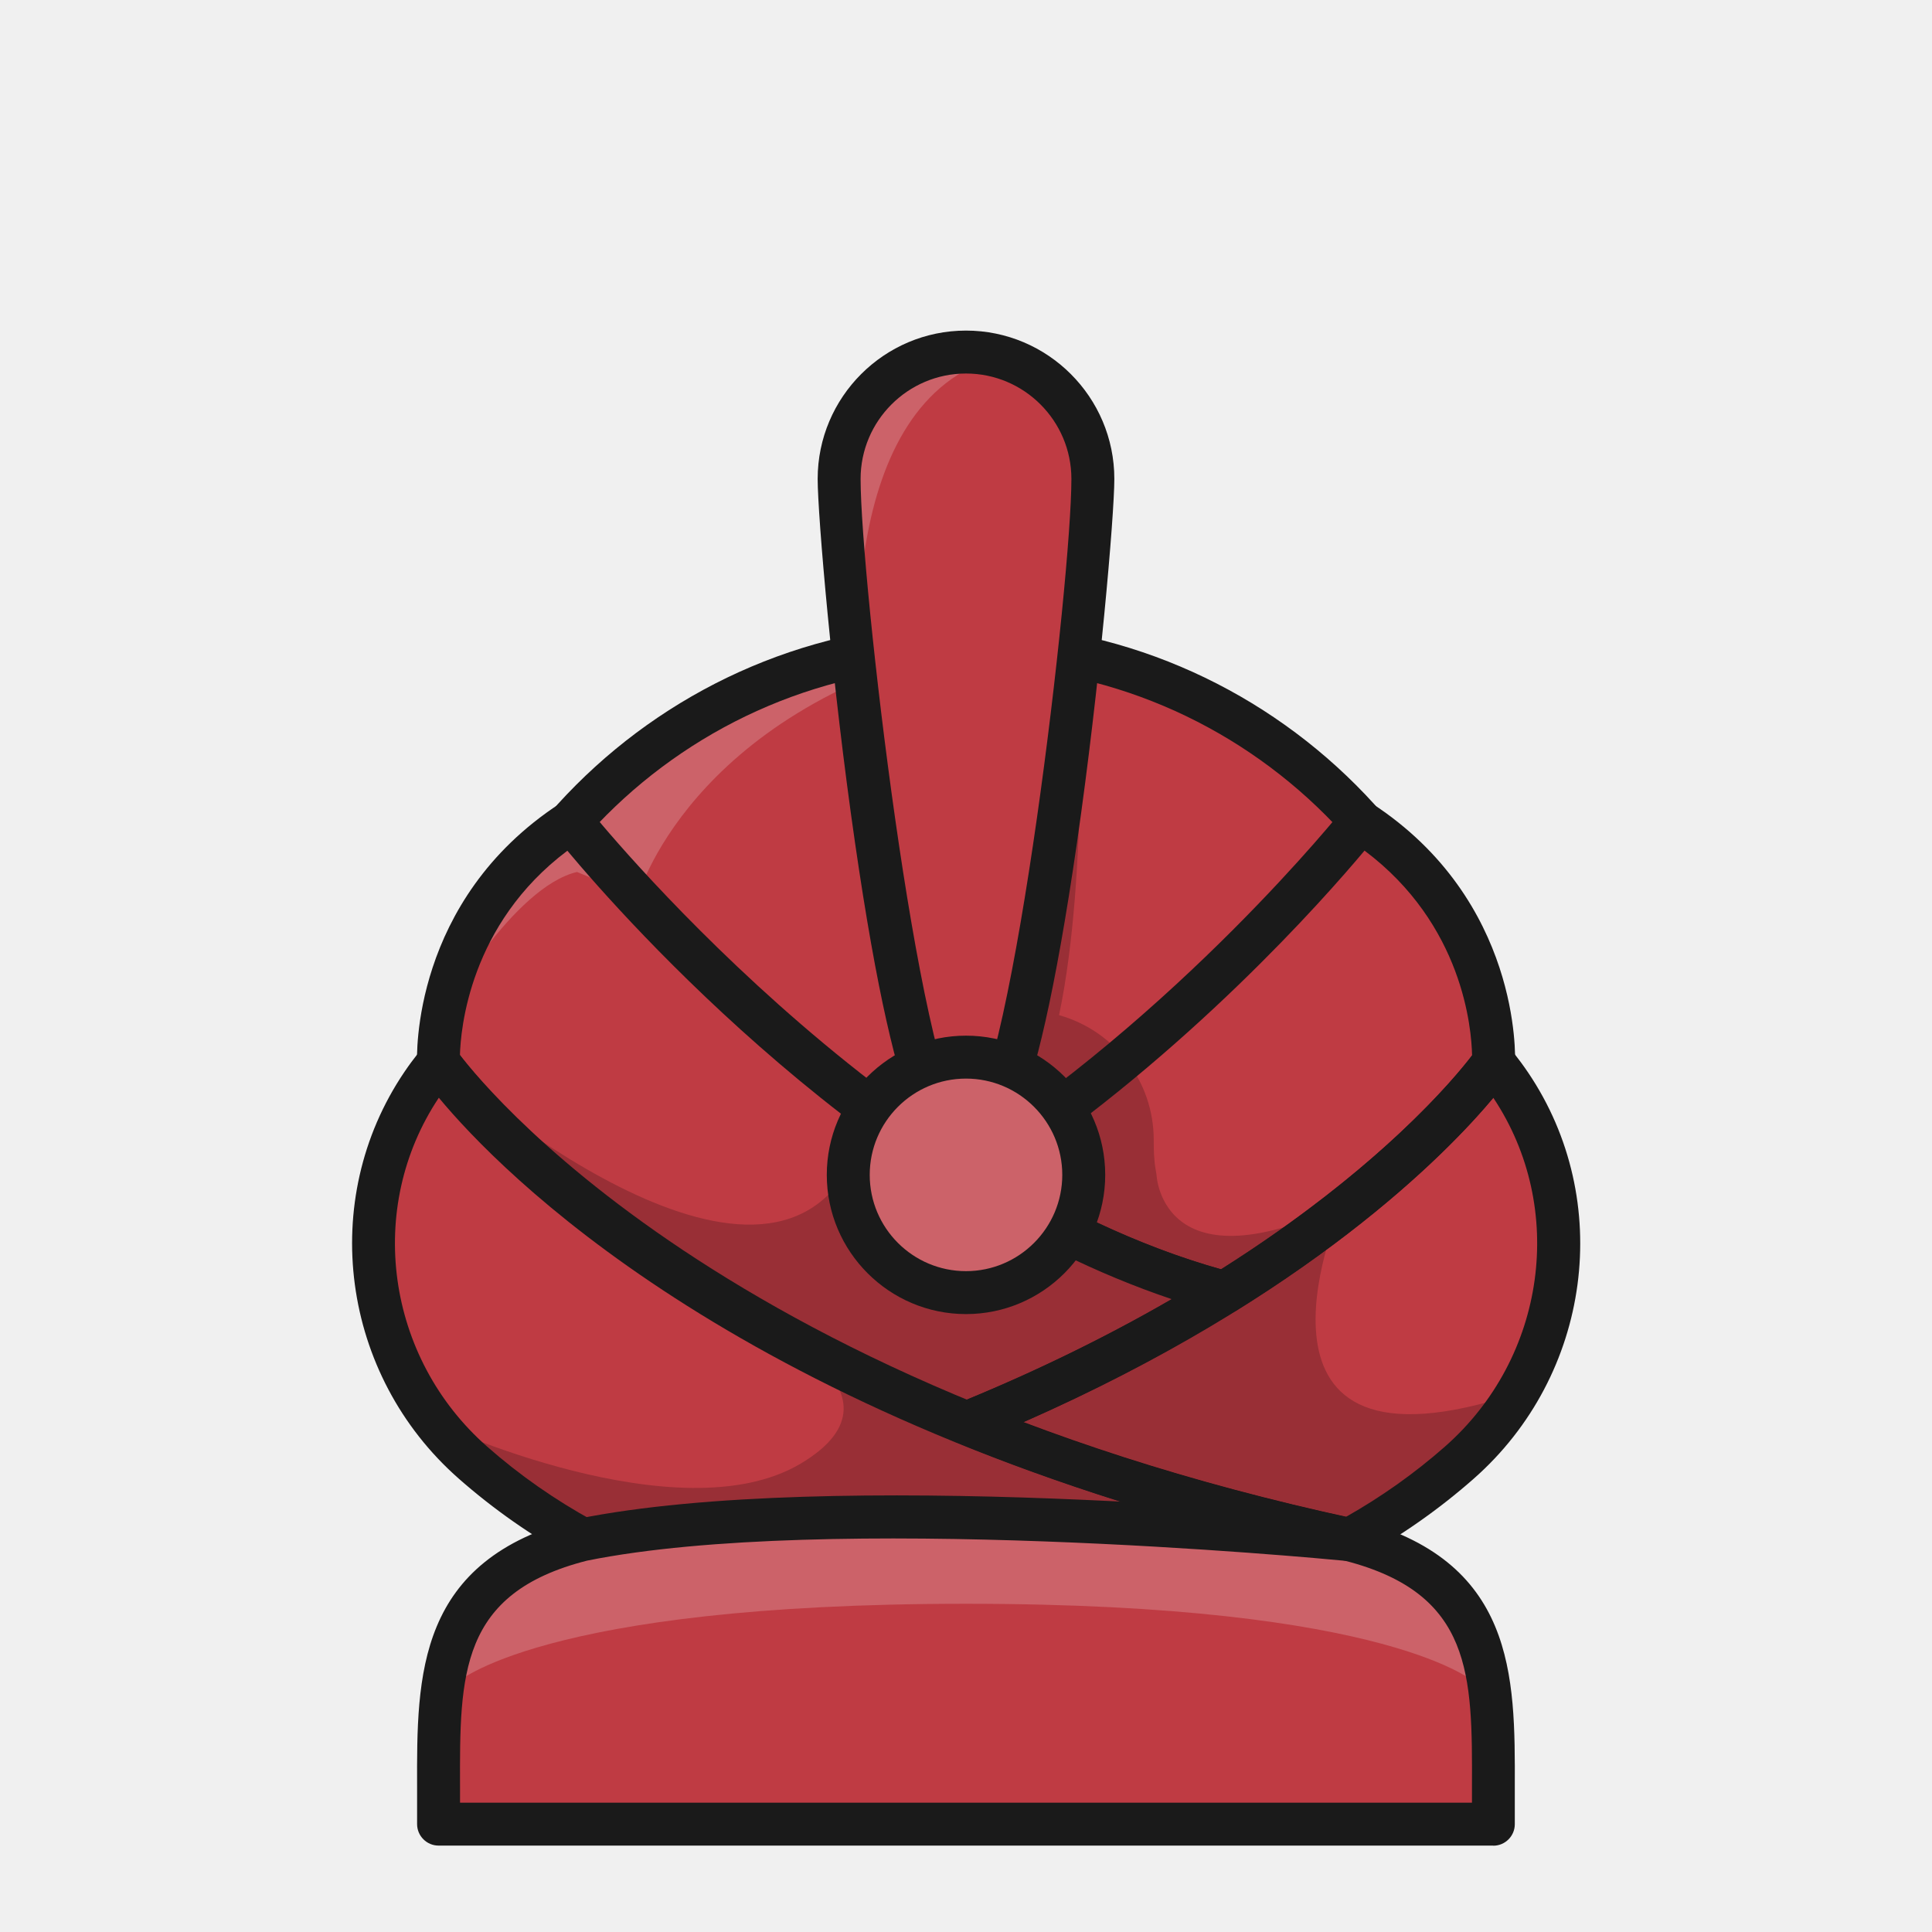
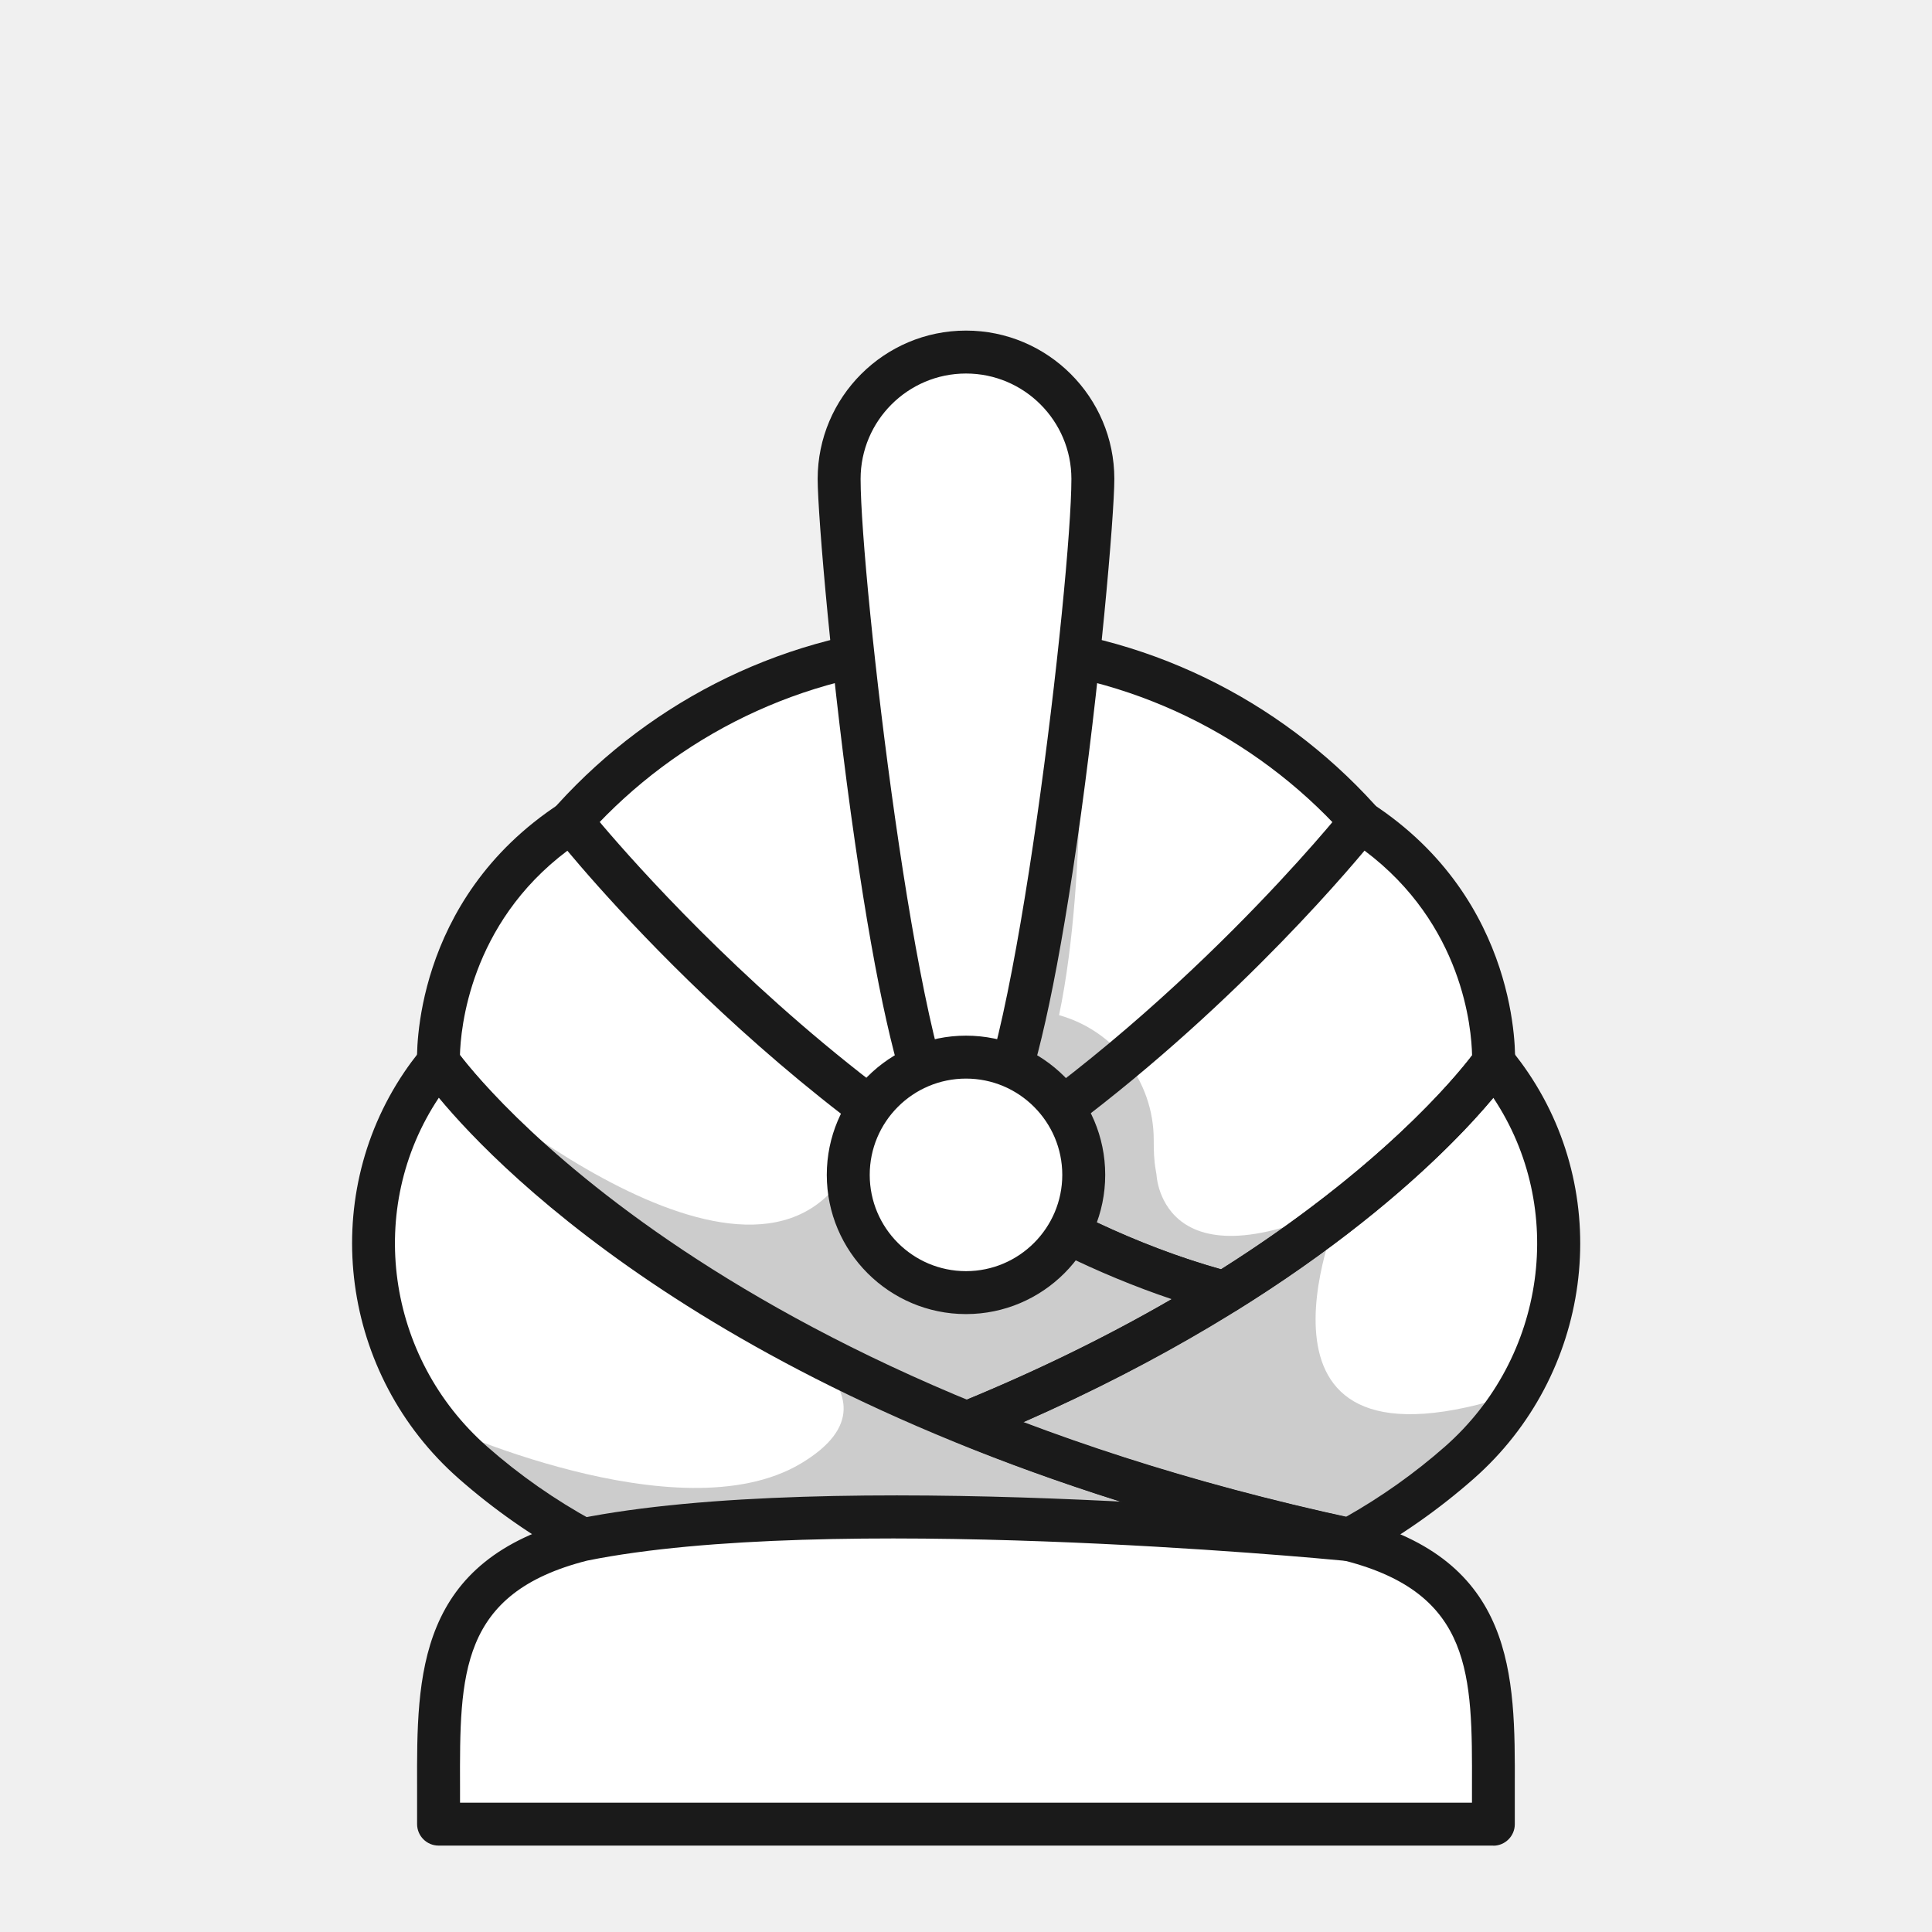
- <svg xmlns="http://www.w3.org/2000/svg" version="1.1" id="Layer_1" x="0px" y="0px" viewBox="0 0 180 180" style="enable-background:new 0 0 180 180;" xml:space="preserve">
+ <svg xmlns="http://www.w3.org/2000/svg" xml:space="preserve" id="Layer_1" x="0" y="0" style="enable-background:new 0 0 180 180" version="1.1" viewBox="0 0 180 180">
  <defs>
-     <style>
-     .b{fill:#1a1a1a;}
-     .c{fill:#fff;}
-     .d{fill:#BF3B43;}
-     .e{opacity:0.2;}
-   </style>
+     <style>.b{fill:#1a1a1a}.c,.d{fill:#fff}.e{opacity:.2}</style>
  </defs>
-   <g>
-     <circle class="d" cx="90" cy="109.46" r="49.4" />
-     <path class="c e" d="M59.4,83.59s4.69-17.1,30.6-23.53l-7.1,.51-8.2,1.91-8.43,3.65-6.87,4.55-6.16,5.88,6.16,7.04Z" />
-     <path class="b" d="M90,160.86c-28.34,0-51.4-23.06-51.4-51.4s23.06-51.4,51.4-51.4,51.4,23.06,51.4,51.4-23.06,51.4-51.4,51.4Zm0-98.81c-26.14,0-47.4,21.26-47.4,47.4s21.27,47.4,47.4,47.4,47.4-21.26,47.4-47.4-21.26-47.4-47.4-47.4Z" />
-     <path class="d" d="M90,132.59c36.23-14.77,49.14-33.6,49.14-33.6,0,0,.65,.71,1.54,2.03,7.59,11.22,5.43,26.31-4.74,35.25-2.73,2.4-6.13,4.93-10.25,7.18-13.84-2.98-25.66-6.76-35.7-10.85h0Z" />
-     <path class="d" d="M90,109.46c21.43-13.56,36.76-32.91,36.76-32.91,13.02,8.51,12.38,22.44,12.38,22.44,0,0-6.98,10.17-25.07,21.43-8.5-2.26-16.66-6.27-24.08-10.96h0Z" />
-     <path class="e" d="M126.72,111.44c-18.53,9.37-18.97-1.99-18.97-1.99-.02-.14-.04-.28-.07-.42-.17-.93-.19-1.87-.19-2.81v-.02c0-5.54-3.74-10.2-8.82-11.62,2.81-13.37,1.81-33.42,1.81-33.42l-1.92,18.15-3.16,14.82c-6.93,.02-12.49,5.88-12,12.93,.42,6.1,5.48,10.97,11.59,11.19,3.08,.11,5.91-.93,8.1-2.74l10.99,4.89,12.64-8.98Z" />
-     <path class="b" d="M114.08,122.42c-.17,0-.35-.02-.51-.07-7.93-2.11-16.22-5.88-24.63-11.2-.58-.37-.93-1-.93-1.69s.35-1.32,.93-1.69c20.88-13.21,36.11-32.27,36.26-32.46,.64-.81,1.8-1,2.66-.43,13.82,9.03,13.32,23.59,13.29,24.21-.02,.37-.14,.73-.35,1.04-.29,.43-7.43,10.65-25.66,22-.32,.2-.69,.3-1.06,.3Zm-20.33-13.01c6.85,4.07,13.56,7.04,20.01,8.85,14.79-9.34,21.82-17.88,23.39-19.94-.05-2.47-.84-12.19-10.02-19.07-3.83,4.57-16.42,18.81-33.39,30.16Z" />
-     <path class="d" d="M114.08,120.42c-33.06-8.8-60.84-43.87-60.84-43.87-13.02,8.51-12.38,22.44-12.38,22.44,0,0,12.91,18.83,49.14,33.6h0c9.77-3.98,17.85-8.26,24.43-12.39l-.36,.22Z" />
-     <path class="e" d="M40.86,98.99s28.18,25.24,37.82,10.47l21.1,4.98,13.45,5.99-14.67,8.38-8.55,3.78-14.38-6.64-17.7-10.92-17.07-16.04Z" />
-     <path class="c e" d="M41.33,94.17s6.52-11.55,12.43-12.93l5.64,2.35-6.16-7.04-6.56,5.94-4.14,7.39-1.21,4.3Z" />
-     <path class="b" d="M90,134.59c-.26,0-.51-.05-.75-.15-36.37-14.83-49.5-33.53-50.04-34.32-.21-.31-.33-.67-.35-1.04-.03-.62-.53-15.18,13.29-24.21,.86-.56,2.02-.38,2.66,.43,.27,.34,27.34,34.12,59.04,42.98,.85-.26,1.79,.07,2.28,.85,.59,.94,.3,2.17-.63,2.75-.1,.07-.21,.13-.31,.2l-.05,.03h-.02c-7.36,4.59-15.55,8.73-24.36,12.32-.24,.1-.5,.15-.75,.15Zm-47.15-36.26c2.26,2.95,15.69,19.11,47.15,32.1,6.82-2.81,13.24-5.96,19.17-9.39-27.89-9.37-50.85-35.25-56.31-41.78-9.11,6.84-9.95,16.63-10.01,19.08Z" />
-     <path class="d" d="M125.7,143.44l-46.6,12.2-24.79-12.2c-4.12-2.25-7.52-4.78-10.25-7.18-10.17-8.94-12.33-24.04-4.74-35.25,.89-1.32,1.54-2.03,1.54-2.03,0,0,21.06,30.71,84.84,44.45" />
-     <path class="e" d="M40.58,132.59s22.64,10.54,34.02,3.77c11.37-6.77-5.11-13.79-5.11-13.79l23.62,11.26,32.59,9.62-57.01,4.37-15.45-4.97-12.66-10.26Z" />
-     <path class="b" d="M79.1,157.64c-.3,0-.61-.07-.88-.21l-24.79-12.2c-3.87-2.11-7.44-4.61-10.69-7.47-10.97-9.65-13.15-25.93-5.07-37.88,.95-1.4,1.64-2.17,1.72-2.25,.41-.45,1-.69,1.62-.65,.61,.04,1.16,.36,1.51,.86,.21,.3,21.5,30.24,83.61,43.63,.91,.2,1.56,.99,1.58,1.91s-.6,1.74-1.49,1.98l-46.6,12.2c-.17,.04-.34,.07-.51,.07Zm-38.22-55.36c-6.84,10.26-4.92,24.2,4.5,32.49,3.03,2.67,6.36,4.99,9.89,6.92l24.05,11.83,38.05-9.96c-49.15-12.3-70.67-34.28-76.48-41.28Z" />
-     <g>
-       <path class="d" d="M40.86,166.46v3.49h98.28v-3.49c.03-10.47,.05-19.59-13.44-23.02,0,0-47.83-4.76-71.39,0h0c-13.5,3.43-13.47,12.55-13.45,23.02Z" />
-       <path class="c e" d="M124.81,143.39c-9.28-1.88-22.43-2.23-34.81-2-12.37-.24-25.52,.12-34.81,2-9.09,2.31-11.89,7.27-12.74,13.47,0,0,7.71-7.44,47.55-7.44s47.55,7.44,47.55,7.44c-.85-6.21-3.66-11.17-12.74-13.47Z" />
-       <path class="b" d="M139.14,171.95H40.86c-1.1,0-2-.9-2-2v-3.48c-.03-10.4-.06-21.15,14.95-24.96,23.68-4.79,70.12-.25,72.08-.05,.1,0,.2,.03,.29,.05,15.01,3.81,14.98,14.56,14.95,24.96v3.49c0,1.1-.9,2-2,2Zm-96.28-4h94.28v-1.49c.03-10.43,.05-17.97-11.79-21.04-2.97-.29-48.3-4.53-70.65-.02-11.89,3.02-11.87,10.59-11.84,21.06h0v1.49Z" />
-     </g>
-     <path class="e" d="M135.95,136.27c2.17-1.91,3.97-4.1,5.39-6.47-27.51,9.15-16.66-16.73-16.66-16.73l-19.63,12.53c-4.83,2.61-8.93,4.5-15.04,6.99h0c10.04,4.09,21.86,7.87,35.7,10.85,4.12-2.25,7.52-4.78,10.25-7.18Z" />
-     <g>
-       <path class="d" d="M78.18,44.62c0-6.53,5.29-11.82,11.82-11.82s11.82,5.29,11.82,11.82-5.29,62.31-11.82,62.31-11.82-55.78-11.82-62.31Z" />
-       <path class="c e" d="M93.1,33.22c-.99-.27-2.03-.41-3.1-.41-6.53,0-11.82,5.29-11.82,11.82,0,2.52,.79,12.37,2.13,23.52-.58-5.31-2.55-30.77,12.79-34.92Z" />
-       <path class="b" d="M90,108.93c-2.87,0-6.27-2.35-10.34-30.42-2.13-14.68-3.48-30.51-3.48-33.89,0-7.62,6.2-13.82,13.82-13.82s13.82,6.2,13.82,13.82c0,3.38-1.36,19.21-3.48,33.89-4.07,28.07-7.47,30.42-10.34,30.42Zm.33-3.92h0Zm-.33-70.21c-5.41,0-9.82,4.4-9.82,9.82,0,9.25,5.31,55.1,9.82,60.09,4.51-4.99,9.82-50.84,9.82-60.09,0-5.41-4.4-9.82-9.82-9.82Z" />
-     </g>
-     <circle class="d" cx="90" cy="109.46" r="10.97" />
-     <circle class="c e" cx="90" cy="109.46" r="10.97" />
-     <path class="b" d="M90,122.43c-7.15,0-12.97-5.82-12.97-12.97s5.82-12.97,12.97-12.97,12.97,5.82,12.97,12.97-5.82,12.97-12.97,12.97Zm0-21.94c-4.95,0-8.97,4.02-8.97,8.97s4.02,8.97,8.97,8.97,8.97-4.03,8.97-8.97-4.02-8.97-8.97-8.97Z" />
-     <path class="b" d="M125.7,145.44c-.14,0-.28-.01-.42-.04-12.89-2.78-25.01-6.46-36.03-10.96-.75-.31-1.24-1.04-1.24-1.85s.49-1.54,1.25-1.85c35.27-14.38,48.12-32.7,48.25-32.88,.35-.5,.9-.82,1.51-.86,.61-.04,1.2,.19,1.62,.65,.08,.08,.77,.86,1.72,2.26,8.08,11.94,5.9,28.22-5.07,37.87-3.25,2.86-6.82,5.36-10.61,7.43-.3,.16-.63,.24-.96,.24Zm-30.4-12.92c9.35,3.53,19.45,6.48,30.09,8.81,3.29-1.86,6.4-4.06,9.24-6.56,9.42-8.29,11.34-22.23,4.5-32.49-4.31,5.16-17.29,18.58-43.82,30.24Z" />
-   </g>
+   <circle cx="90" cy="109.46" r="49.4" class="d" />
+   <path d="M59.4 83.59s4.69-17.1 30.6-23.53l-7.1.51-8.2 1.91-8.43 3.65-6.87 4.55-6.16 5.88 6.16 7.04Z" class="c e" />
+   <path d="M90 160.86c-28.34 0-51.4-23.06-51.4-51.4s23.06-51.4 51.4-51.4 51.4 23.06 51.4 51.4-23.06 51.4-51.4 51.4Zm0-98.81c-26.14 0-47.4 21.26-47.4 47.4s21.27 47.4 47.4 47.4 47.4-21.26 47.4-47.4-21.26-47.4-47.4-47.4Z" class="b" />
+   <path d="M90 132.59c36.23-14.77 49.14-33.6 49.14-33.6s.65.71 1.54 2.03c7.59 11.22 5.43 26.31-4.74 35.25-2.73 2.4-6.13 4.93-10.25 7.18-13.84-2.98-25.66-6.76-35.7-10.85Z" class="d" />
+   <path d="M90 109.46c21.43-13.56 36.76-32.91 36.76-32.91 13.02 8.51 12.38 22.44 12.38 22.44s-6.98 10.17-25.07 21.43c-8.5-2.26-16.66-6.27-24.08-10.96Z" class="d" />
+   <path d="M126.72 111.44c-18.53 9.37-18.97-1.99-18.97-1.99-.02-.14-.04-.28-.07-.42-.17-.93-.19-1.87-.19-2.81v-.02c0-5.54-3.74-10.2-8.82-11.62 2.81-13.37 1.81-33.42 1.81-33.42l-1.92 18.15-3.16 14.82c-6.93.02-12.49 5.88-12 12.93.42 6.1 5.48 10.97 11.59 11.19 3.08.11 5.91-.93 8.1-2.74l10.99 4.89 12.64-8.98Z" class="e" />
+   <path d="M114.08 122.42c-.17 0-.35-.02-.51-.07-7.93-2.11-16.22-5.88-24.63-11.2-.58-.37-.93-1-.93-1.69s.35-1.32.93-1.69c20.88-13.21 36.11-32.27 36.26-32.46.64-.81 1.8-1 2.66-.43 13.82 9.03 13.32 23.59 13.29 24.21-.02.37-.14.73-.35 1.04-.29.43-7.43 10.65-25.66 22-.32.2-.69.3-1.06.3Zm-20.33-13.01c6.85 4.07 13.56 7.04 20.01 8.85 14.79-9.34 21.82-17.88 23.39-19.94-.05-2.47-.84-12.19-10.02-19.07-3.83 4.57-16.42 18.81-33.39 30.16Z" class="b" />
+   <path d="M114.08 120.42c-33.06-8.8-60.84-43.87-60.84-43.87-13.02 8.51-12.38 22.44-12.38 22.44s12.91 18.83 49.14 33.6c9.77-3.98 17.85-8.26 24.43-12.39l-.36.22Z" class="d" />
+   <path d="M40.86 98.99s28.18 25.24 37.82 10.47l21.1 4.98 13.45 5.99-14.67 8.38-8.55 3.78-14.38-6.64-17.7-10.92-17.07-16.04Z" class="e" />
+   <path d="M41.33 94.17s6.52-11.55 12.43-12.93l5.64 2.35-6.16-7.04-6.56 5.94-4.14 7.39-1.21 4.3Z" class="c e" />
+   <path d="M90 134.59c-.26 0-.51-.05-.75-.15-36.37-14.83-49.5-33.53-50.04-34.32-.21-.31-.33-.67-.35-1.04-.03-.62-.53-15.18 13.29-24.21.86-.56 2.02-.38 2.66.43.27.34 27.34 34.12 59.04 42.98a2 2 0 0 1 2.28.85c.59.94.3 2.17-.63 2.75-.1.07-.21.13-.31.2l-.05.03h-.02c-7.36 4.59-15.55 8.73-24.36 12.32-.24.1-.5.15-.75.15ZM42.85 98.33c2.26 2.95 15.69 19.11 47.15 32.1 6.82-2.81 13.24-5.96 19.17-9.39-27.89-9.37-50.85-35.25-56.31-41.78-9.11 6.84-9.95 16.63-10.01 19.08Z" class="b" />
+   <path d="m125.7 143.44-46.6 12.2-24.79-12.2a56.672 56.672 0 0 1-10.25-7.18c-10.17-8.94-12.33-24.04-4.74-35.25.89-1.32 1.54-2.03 1.54-2.03s21.06 30.71 84.84 44.45" class="d" />
+   <path d="M40.58 132.59s22.64 10.54 34.02 3.77c11.37-6.77-5.11-13.79-5.11-13.79l23.62 11.26 32.59 9.62-57.01 4.37-15.45-4.97-12.66-10.26Z" class="e" />
+   <path d="M79.1 157.64c-.3 0-.61-.07-.88-.21l-24.79-12.2a58.632 58.632 0 0 1-10.69-7.47c-10.97-9.65-13.15-25.93-5.07-37.88.95-1.4 1.64-2.17 1.72-2.25a2.006 2.006 0 0 1 3.13.21c.21.3 21.5 30.24 83.61 43.63.91.2 1.56.99 1.58 1.91s-.6 1.74-1.49 1.98l-46.6 12.2c-.17.04-.34.07-.51.07Zm-38.22-55.36c-6.84 10.26-4.92 24.2 4.5 32.49 3.03 2.67 6.36 4.99 9.89 6.92l24.05 11.83 38.05-9.96c-49.15-12.3-70.67-34.28-76.48-41.28Z" class="b" />
+   <path d="M40.86 166.46v3.49h98.28v-3.49c.03-10.47.05-19.59-13.44-23.02 0 0-47.83-4.76-71.39 0-13.5 3.43-13.47 12.55-13.45 23.02Z" class="d" />
+   <path d="M124.81 143.39c-9.28-1.88-22.43-2.23-34.81-2-12.37-.24-25.52.12-34.81 2-9.09 2.31-11.89 7.27-12.74 13.47 0 0 7.71-7.44 47.55-7.44s47.55 7.44 47.55 7.44c-.85-6.21-3.66-11.17-12.74-13.47Z" class="c e" />
+   <path d="M139.14 171.95H40.86c-1.1 0-2-.9-2-2v-3.48c-.03-10.4-.06-21.15 14.95-24.96 23.68-4.79 70.12-.25 72.08-.05.1 0 .2.03.29.05 15.01 3.81 14.98 14.56 14.95 24.96v3.49c0 1.1-.9 2-2 2Zm-96.28-4h94.28v-1.49c.03-10.43.05-17.97-11.79-21.04-2.97-.29-48.3-4.53-70.65-.02-11.89 3.02-11.87 10.59-11.84 21.06v1.49Z" class="b" />
+   <path d="M135.95 136.27c2.17-1.91 3.97-4.1 5.39-6.47-27.51 9.15-16.66-16.73-16.66-16.73l-19.63 12.53c-4.83 2.61-8.93 4.5-15.04 6.99 10.04 4.09 21.86 7.87 35.7 10.85 4.12-2.25 7.52-4.78 10.25-7.18Z" class="e" />
+   <path d="M78.18 44.62c0-6.53 5.29-11.82 11.82-11.82s11.82 5.29 11.82 11.82-5.29 62.31-11.82 62.31-11.82-55.78-11.82-62.31Z" class="d" />
+   <path d="M93.1 33.22c-.99-.27-2.03-.41-3.1-.41-6.53 0-11.82 5.29-11.82 11.82 0 2.52.79 12.37 2.13 23.52-.58-5.31-2.55-30.77 12.79-34.92Z" class="c e" />
+   <path d="M90 108.93c-2.87 0-6.27-2.35-10.34-30.42-2.13-14.68-3.48-30.51-3.48-33.89C76.18 37 82.38 30.8 90 30.8s13.82 6.2 13.82 13.82c0 3.38-1.36 19.21-3.48 33.89-4.07 28.07-7.47 30.42-10.34 30.42Zm.33-3.92ZM90 34.8c-5.41 0-9.82 4.4-9.82 9.82 0 9.25 5.31 55.1 9.82 60.09 4.51-4.99 9.82-50.84 9.82-60.09 0-5.41-4.4-9.82-9.82-9.82Z" class="b" />
+   <circle cx="90" cy="109.46" r="10.97" class="d" />
+   <circle cx="90" cy="109.46" r="10.97" class="c e" />
+   <path d="M90 122.43c-7.15 0-12.97-5.82-12.97-12.97S82.85 96.49 90 96.49s12.97 5.82 12.97 12.97-5.82 12.97-12.97 12.97Zm0-21.94c-4.95 0-8.97 4.02-8.97 8.97s4.02 8.97 8.97 8.97 8.97-4.03 8.97-8.97-4.02-8.97-8.97-8.97ZM125.7 145.44c-.14 0-.28-.01-.42-.04-12.89-2.78-25.01-6.46-36.03-10.96a1.997 1.997 0 0 1 .01-3.7c35.27-14.38 48.12-32.7 48.25-32.88a2.004 2.004 0 0 1 3.13-.21c.08.08.77.86 1.72 2.26 8.08 11.94 5.9 28.22-5.07 37.87a58.626 58.626 0 0 1-10.61 7.43c-.3.16-.63.24-.96.24Zm-30.4-12.92c9.35 3.53 19.45 6.48 30.09 8.81 3.29-1.86 6.4-4.06 9.24-6.56 9.42-8.29 11.34-22.23 4.5-32.49-4.31 5.16-17.29 18.58-43.82 30.24Z" class="b" />
</svg>
